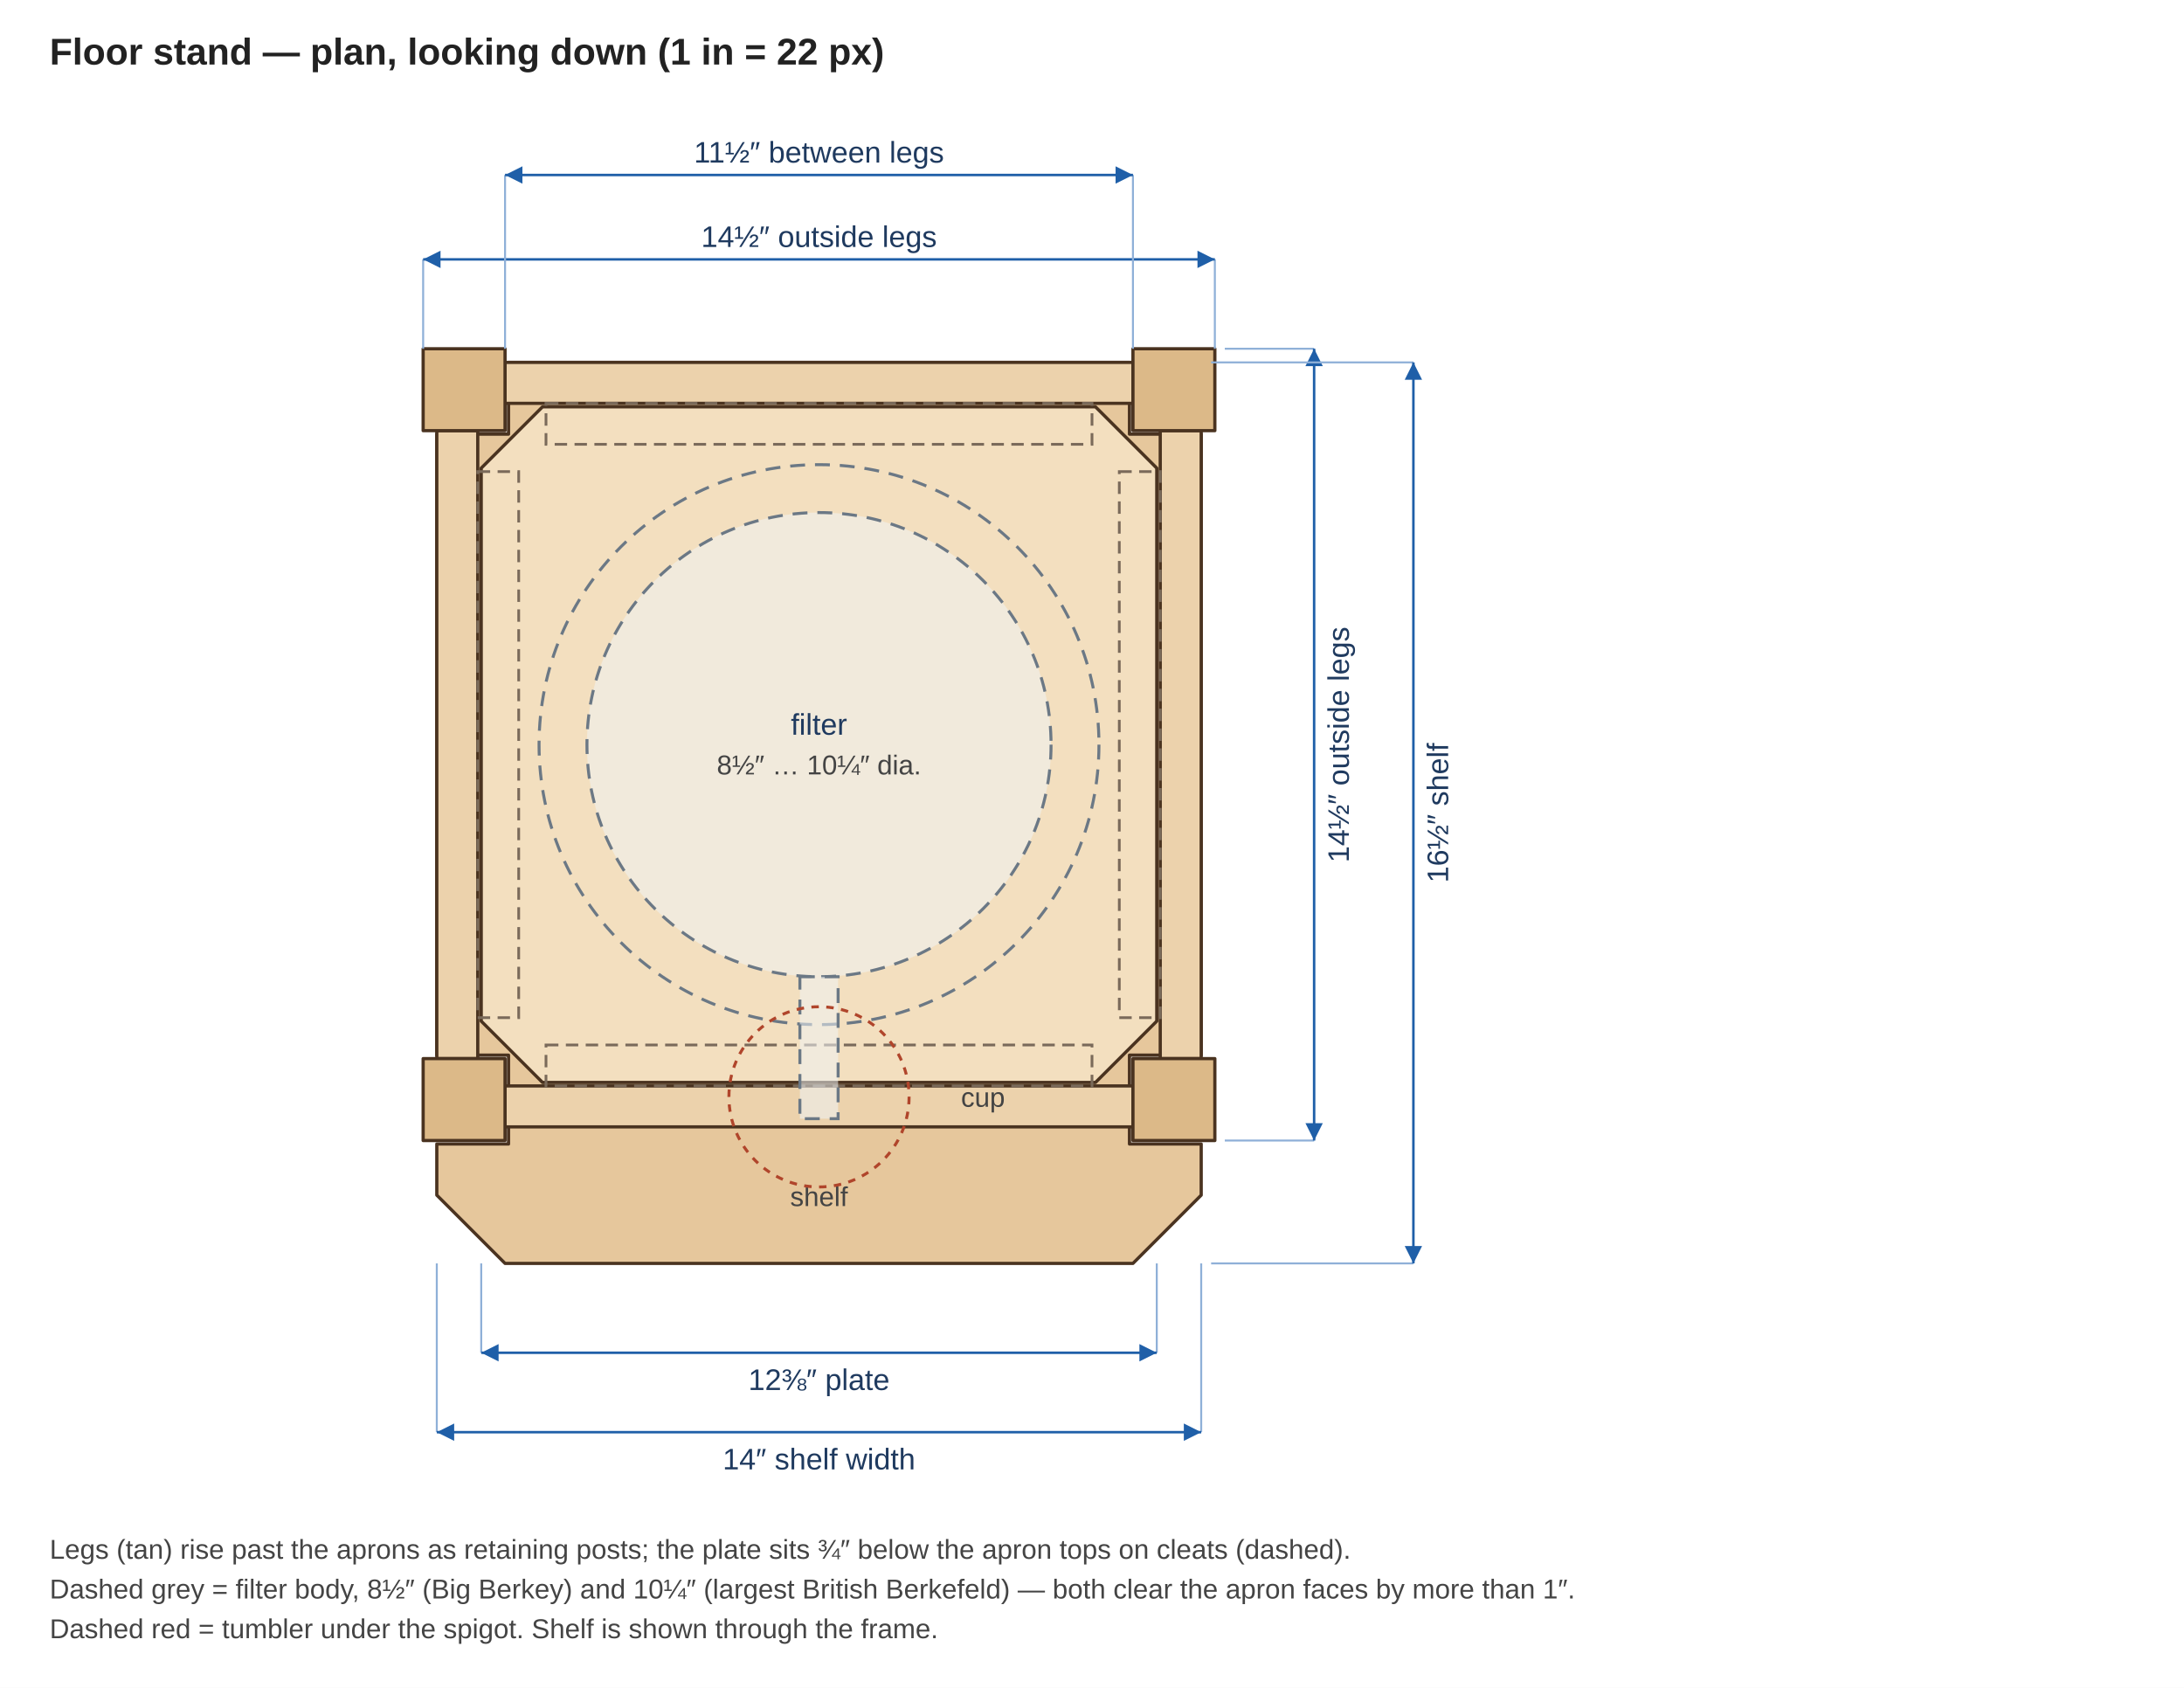
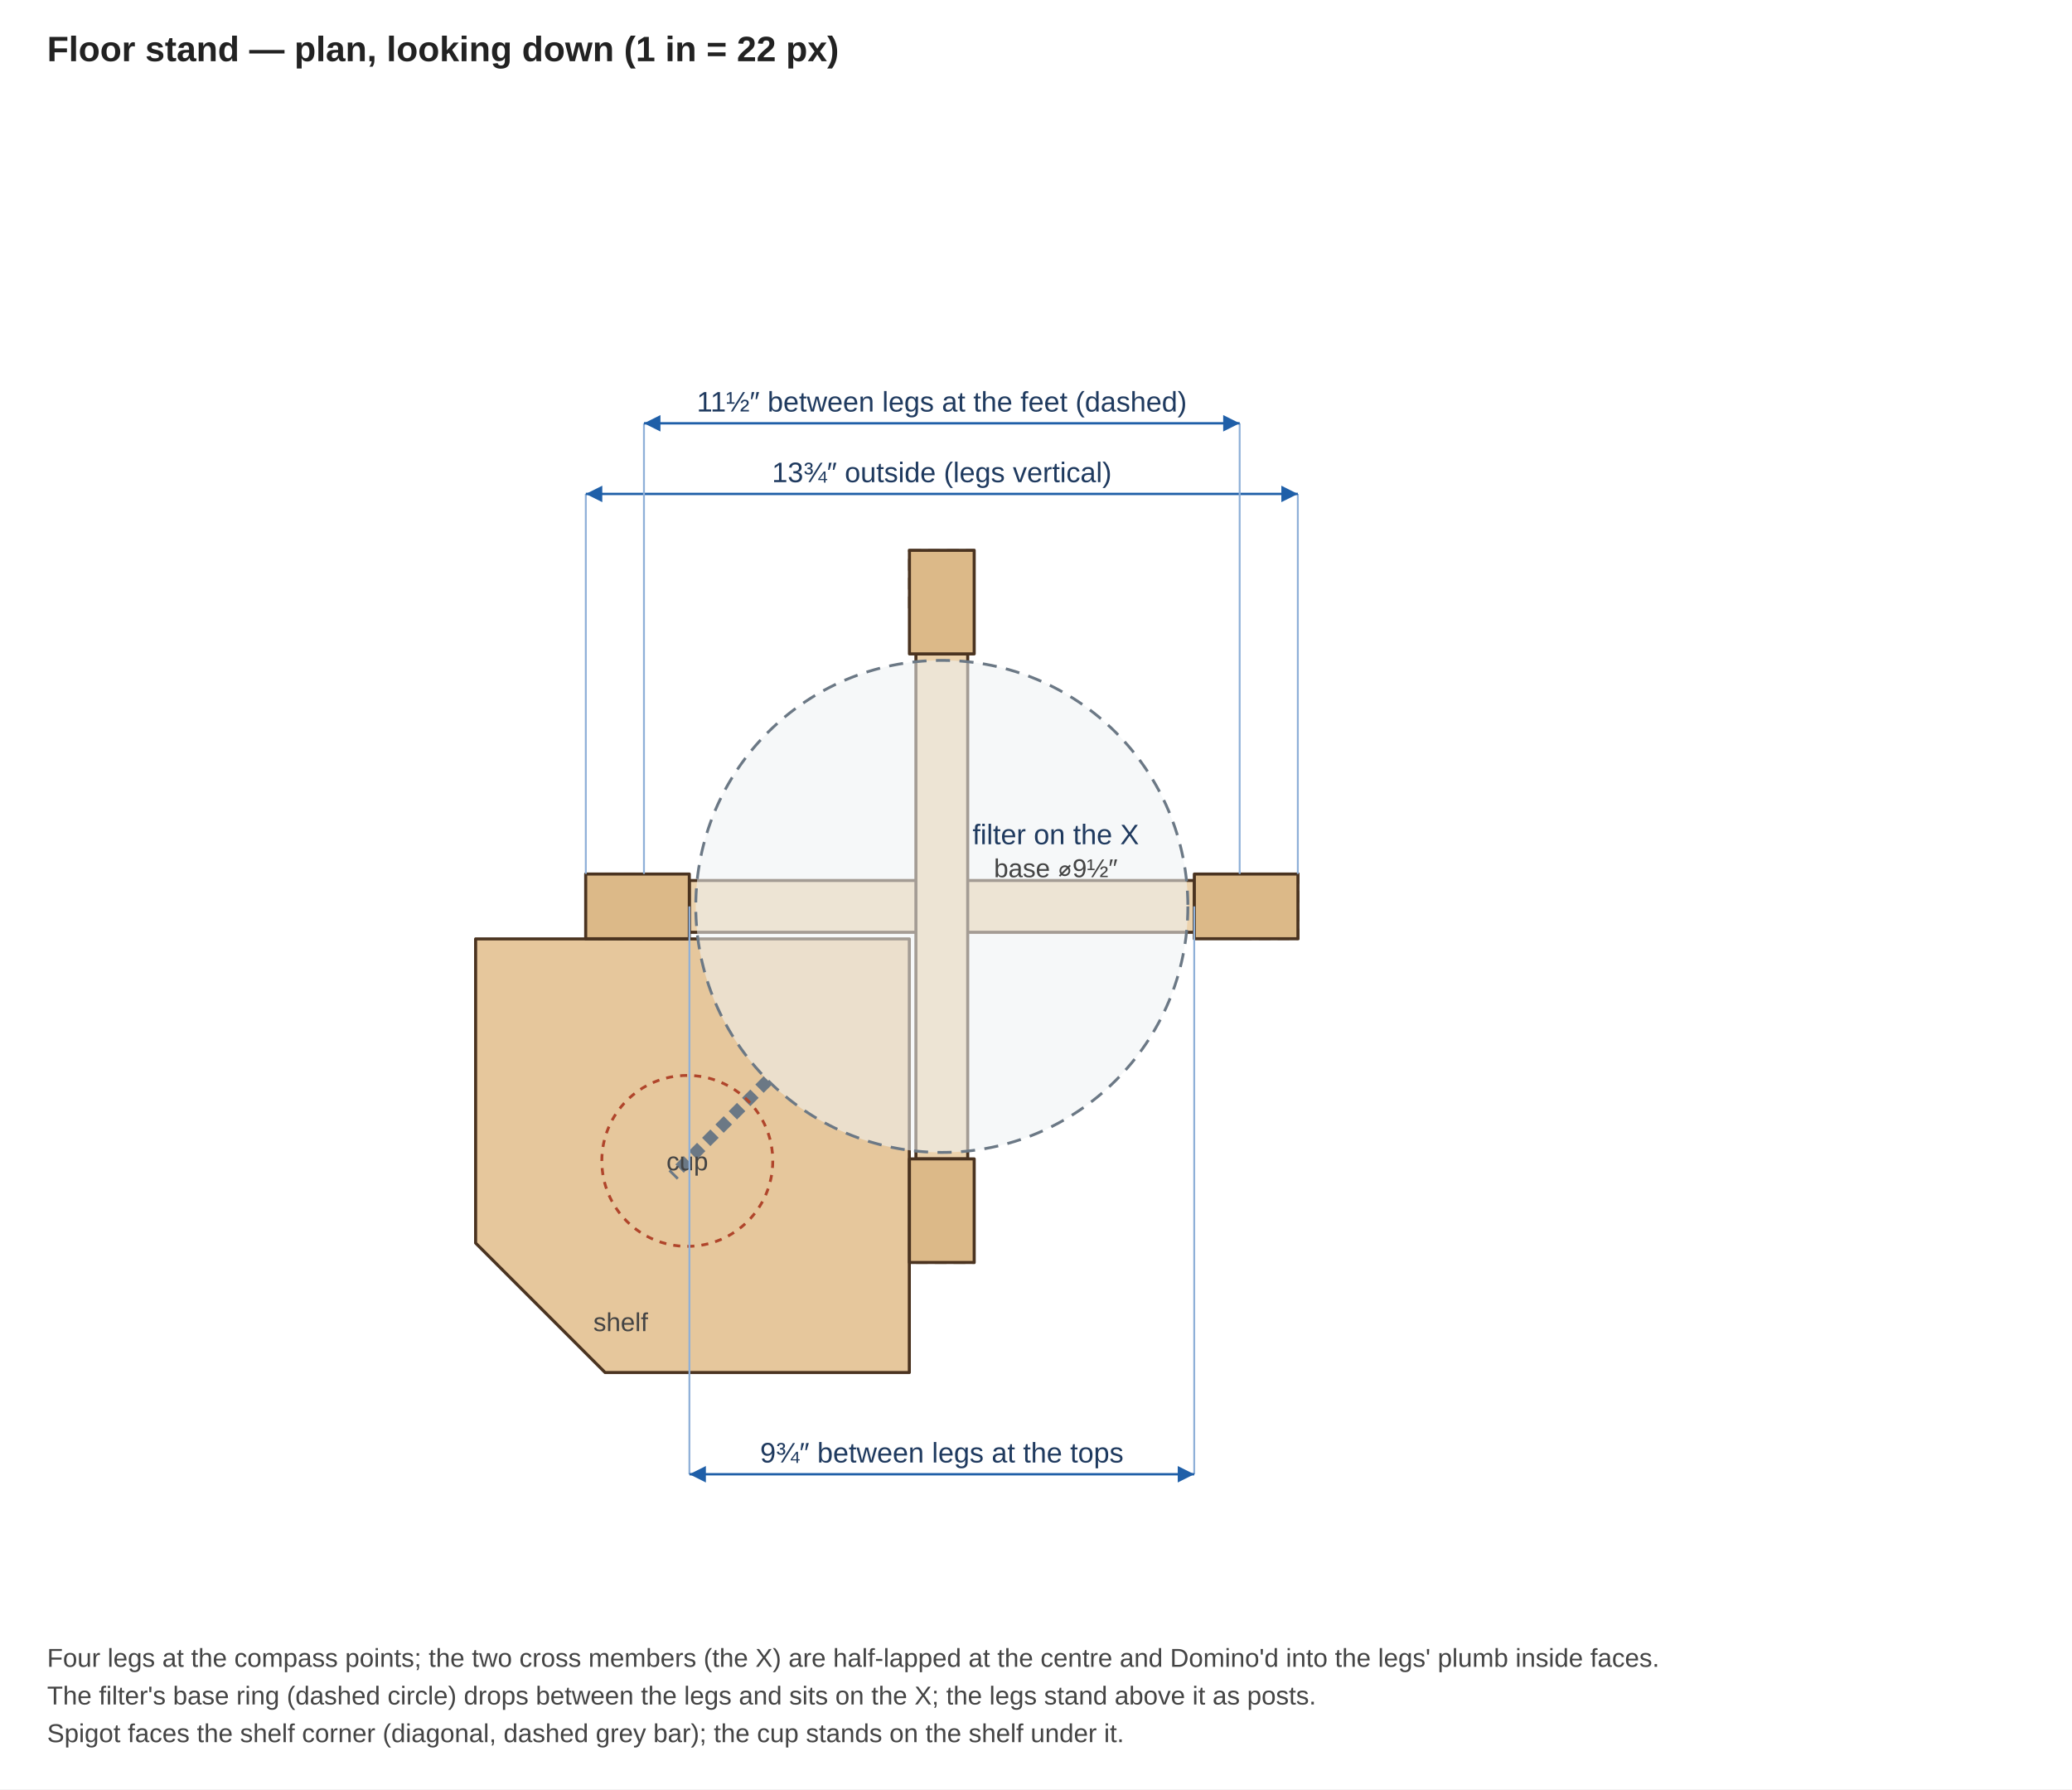
- <svg xmlns="http://www.w3.org/2000/svg" viewBox="0 0 880 680" width="880" height="680" role="img" aria-label="Floor stand, plan view">
+ <svg xmlns="http://www.w3.org/2000/svg" viewBox="0 0 880 760" width="880" height="760" role="img" aria-label="Floor stand, plan view">
  <style>
  .bg{fill:#fff}
  .wood{fill:#ecd2ac;stroke:#4a3320;stroke-width:1.3;stroke-linejoin:round}
  .leg{fill:#dcb988;stroke:#4a3320;stroke-width:1.3}
  .face{fill:#f3dfbf;stroke:#4a3320;stroke-width:1.3}
  .pull{fill:#5a3b26;stroke:#2b1a0f;stroke-width:1}
  .shelf{fill:#e6c79c;stroke:#4a3320;stroke-width:1.3}
  .hid{fill:none;stroke:#7a6a5a;stroke-width:1.1;stroke-dasharray:5 3}
  .spacer{fill:#cfc3b4;stroke:#6b5b4b;stroke-width:1}
  .floor{stroke:#333;stroke-width:1.6}
  .dim{stroke:#1f5fa8;stroke-width:1;fill:none}
  .ext{stroke:#8fb0d8;stroke-width:.8}
  .t{font:12px 'Helvetica Neue',Arial,sans-serif;fill:#1f3a5f}
  .n{font:11px 'Helvetica Neue',Arial,sans-serif;fill:#444}
  .h{font:600 15px 'Helvetica Neue',Arial,sans-serif;fill:#222}
</style>
  <defs>
    <marker id="a" viewBox="0 0 8 8" refX="8" refY="4" markerWidth="7" markerHeight="7" orient="auto-start-reverse">
      <path d="M0,0 L8,4 L0,8 z" fill="#1f5fa8" />
    </marker>
  </defs>
  <style>
  .post{fill:#dcb988;stroke:#4a3320;stroke-width:1.3;stroke-linejoin:round}
  .ap{fill:#ecd2ac;stroke:#4a3320;stroke-width:1.3;stroke-linejoin:round}
-   .plate{fill:#f3dfbf;stroke:#4a3320;stroke-width:1.3;stroke-linejoin:round}
  .shelfp{fill:#e6c79c;stroke:#4a3320;stroke-width:1.3;stroke-linejoin:round}
-   .cleat{fill:#cfa972;stroke:#4a3320;stroke-width:1.1}
  .ghost{fill:#eef1f4;fill-opacity:.55;stroke:#6b7885;stroke-width:1.2;stroke-dasharray:6 4}
  .cup{fill:none;stroke:#b0452b;stroke-width:1.2;stroke-dasharray:3 3}
  .ctr{stroke:#999;stroke-width:.8;stroke-dasharray:10 3 2 3}
  .cut{fill:#fff;stroke:#4a3320;stroke-width:1.3}
</style>
-   <rect class="bg" width="880" height="680" />
+   <rect class="bg" width="880" height="760" />
  <text class="h" x="20.0" y="26.0" text-anchor="start">Floor stand — plan, looking down (1 in = 22 px)</text>
-   <polygon class="shelfp" points="204.9,146.0 455.1,146.0 455.1,174.9 484.0,174.9 484.0,425.1 455.1,425.1 455.1,460.9 484.0,460.9 484.0,481.5 456.5,509.0 203.5,509.0 176.0,481.5 176.0,460.9 204.9,460.9 204.9,425.1 176.0,425.1 176.0,174.9 204.9,174.9" />
-   <text class="n" x="330.0" y="485.9" text-anchor="middle">shelf</text>
-   <polygon class="plate" points="218.6,163.9 441.4,163.9 466.1,188.6 466.1,411.4 441.4,436.1 218.6,436.1 193.9,411.4 193.9,188.6" />
-   <rect class="ap" x="203.50" y="146.00" width="253.00" height="16.50" />
-   <rect class="ap" x="176.00" y="173.50" width="16.50" height="253.00" />
-   <rect class="ap" x="467.50" y="173.50" width="16.50" height="253.00" />
-   <rect class="ap" x="203.50" y="437.50" width="253.00" height="16.50" />
-   <rect class="hid" x="220.0" y="162.5" width="220.0" height="16.5" />
-   <rect class="hid" x="220.0" y="421.0" width="220.0" height="16.5" />
-   <rect class="hid" x="192.5" y="190.0" width="16.5" height="220.0" />
-   <rect class="hid" x="451.0" y="190.0" width="16.5" height="220.0" />
-   <rect class="post" x="170.50" y="140.50" width="33.00" height="33.00" />
-   <rect class="post" x="170.50" y="426.50" width="33.00" height="33.00" />
-   <rect class="post" x="456.50" y="140.50" width="33.00" height="33.00" />
-   <rect class="post" x="456.50" y="426.50" width="33.00" height="33.00" />
-   <circle class="ghost" cx="330.0" cy="300.0" r="93.5" />
-   <circle class="ghost" cx="330.0" cy="300.0" r="112.8" style="fill:none" />
-   <text class="t" x="330.0" y="296.0" text-anchor="middle">filter</text>
-   <text class="n" x="330.0" y="312.0" text-anchor="middle">8½″ … 10¼″ dia.</text>
-   <rect class="ghost" x="322.3" y="393.5" width="15.4" height="57.2" />
-   <circle class="cup" cx="330.0" cy="441.9" r="36.3" />
-   <text class="n" x="387.2" y="445.9" text-anchor="start">cup</text>
-   <text class="n" x="158.5" y="300.0" text-anchor="middle" />
-   <line class="ext" x1="170.5" y1="104.5" x2="170.5" y2="140.5" />
-   <line class="ext" x1="489.5" y1="104.5" x2="489.5" y2="140.5" />
-   <line class="dim" x1="170.5" y1="104.5" x2="489.5" y2="104.5" marker-start="url(#a)" marker-end="url(#a)" />
-   <text class="t" x="330.0" y="99.5" text-anchor="middle">14½″ outside legs</text>
-   <line class="ext" x1="203.5" y1="70.5" x2="203.5" y2="140.5" />
-   <line class="ext" x1="456.5" y1="70.5" x2="456.5" y2="140.5" />
-   <line class="dim" x1="203.5" y1="70.5" x2="456.5" y2="70.5" marker-start="url(#a)" marker-end="url(#a)" />
-   <text class="t" x="330.0" y="65.5" text-anchor="middle">11½″ between legs</text>
-   <line class="ext" x1="193.9" y1="545.0" x2="193.9" y2="509.0" />
-   <line class="ext" x1="466.1" y1="545.0" x2="466.1" y2="509.0" />
-   <line class="dim" x1="193.9" y1="545.0" x2="466.1" y2="545.0" marker-start="url(#a)" marker-end="url(#a)" />
-   <text class="t" x="330.0" y="560.0" text-anchor="middle">12⅜″ plate</text>
-   <line class="ext" x1="529.5" y1="140.5" x2="493.5" y2="140.5" />
-   <line class="ext" x1="529.5" y1="459.5" x2="493.5" y2="459.5" />
-   <line class="dim" x1="529.5" y1="140.5" x2="529.5" y2="459.5" marker-start="url(#a)" marker-end="url(#a)" />
-   <text class="t" transform="translate(543.5,300.0) rotate(-90)" text-anchor="middle">14½″ outside legs</text>
-   <line class="ext" x1="569.5" y1="146.0" x2="488.0" y2="146.0" />
-   <line class="ext" x1="569.5" y1="509.0" x2="488.0" y2="509.0" />
-   <line class="dim" x1="569.5" y1="146.0" x2="569.5" y2="509.0" marker-start="url(#a)" marker-end="url(#a)" />
-   <text class="t" transform="translate(583.5,327.5) rotate(-90)" text-anchor="middle">16½″ shelf</text>
-   <line class="ext" x1="176.0" y1="577.0" x2="176.0" y2="509.0" />
-   <line class="ext" x1="484.0" y1="577.0" x2="484.0" y2="509.0" />
-   <line class="dim" x1="176.0" y1="577.0" x2="484.0" y2="577.0" marker-start="url(#a)" marker-end="url(#a)" />
-   <text class="t" x="330.0" y="592.0" text-anchor="middle">14″ shelf width</text>
-   <text class="n" x="20.0" y="628.0" text-anchor="start">Legs (tan) rise past the aprons as retaining posts; the plate sits ¾″ below the apron tops on cleats (dashed).</text>
-   <text class="n" x="20.0" y="644.0" text-anchor="start">Dashed grey = filter body, 8½″ (Big Berkey) and 10¼″ (largest British Berkefeld) — both clear the apron faces by more than 1″.</text>
-   <text class="n" x="20.0" y="660.0" text-anchor="start">Dashed red = tumbler under the spigot. Shelf is shown through the frame.</text>
+   <polygon class="shelfp" points="202.0,398.8 386.2,398.8 386.2,583.0 257.0,583.0 202.0,528.0" />
+   <text class="n" x="263.6" y="565.4" text-anchor="middle">shelf</text>
+   <rect class="hid" x="248.8" y="371.2" width="24.8" height="27.5" />
+   <rect class="hid" x="386.2" y="233.8" width="27.5" height="24.8" />
+   <rect class="hid" x="526.5" y="371.2" width="24.8" height="27.5" />
+   <rect class="hid" x="386.2" y="511.5" width="27.5" height="24.8" />
+   <rect class="ap" x="292.75" y="374.00" width="214.50" height="22.00" />
+   <rect class="ap" x="389.00" y="277.75" width="22.00" height="214.50" />
+   <rect class="post" x="248.75" y="371.25" width="44.00" height="27.50" />
+   <rect class="post" x="386.25" y="233.75" width="27.50" height="44.00" />
+   <rect class="post" x="507.25" y="371.25" width="44.00" height="27.50" />
+   <rect class="post" x="386.25" y="492.25" width="27.50" height="44.00" />
+   <circle class="ghost" cx="400.0" cy="385.0" r="104.5" />
+   <text class="t" x="448.4" y="358.6" text-anchor="middle">filter on the X</text>
+   <text class="n" x="448.4" y="372.6" text-anchor="middle">base ⌀9½″</text>
+   <line x1="326.1" y1="458.9" x2="285.7" y2="499.3" stroke="#6b7885" stroke-width="5" stroke-dasharray="5 3" />
+   <circle class="cup" cx="291.9" cy="493.1" r="36.3" />
+   <text class="n" x="291.9" y="497.1" text-anchor="middle">cup</text>
+   <line class="ext" x1="248.8" y1="209.8" x2="248.8" y2="371.2" />
+   <line class="ext" x1="551.2" y1="209.8" x2="551.2" y2="371.2" />
+   <line class="dim" x1="248.8" y1="209.8" x2="551.2" y2="209.8" marker-start="url(#a)" marker-end="url(#a)" />
+   <text class="t" x="400.0" y="204.8" text-anchor="middle">13¾″ outside (legs vertical)</text>
+   <line class="ext" x1="273.5" y1="179.8" x2="273.5" y2="371.2" />
+   <line class="ext" x1="526.5" y1="179.8" x2="526.5" y2="371.2" />
+   <line class="dim" x1="273.5" y1="179.8" x2="526.5" y2="179.8" marker-start="url(#a)" marker-end="url(#a)" />
+   <text class="t" x="400.0" y="174.8" text-anchor="middle">11½″ between legs at the feet (dashed)</text>
+   <line class="ext" x1="292.8" y1="626.2" x2="292.8" y2="385.0" />
+   <line class="ext" x1="507.2" y1="626.2" x2="507.2" y2="385.0" />
+   <line class="dim" x1="292.8" y1="626.2" x2="507.2" y2="626.2" marker-start="url(#a)" marker-end="url(#a)" />
+   <text class="t" x="400.0" y="621.2" text-anchor="middle">9¾″ between legs at the tops</text>
+   <text class="n" x="20.0" y="708.0" text-anchor="start">Four legs at the compass points; the two cross members (the X) are half-lapped at the centre and Domino'd into the legs' plumb inside faces.</text>
+   <text class="n" x="20.0" y="724.0" text-anchor="start">The filter's base ring (dashed circle) drops between the legs and sits on the X; the legs stand above it as posts.</text>
+   <text class="n" x="20.0" y="740.0" text-anchor="start">Spigot faces the shelf corner (diagonal, dashed grey bar); the cup stands on the shelf under it.</text>
</svg>
